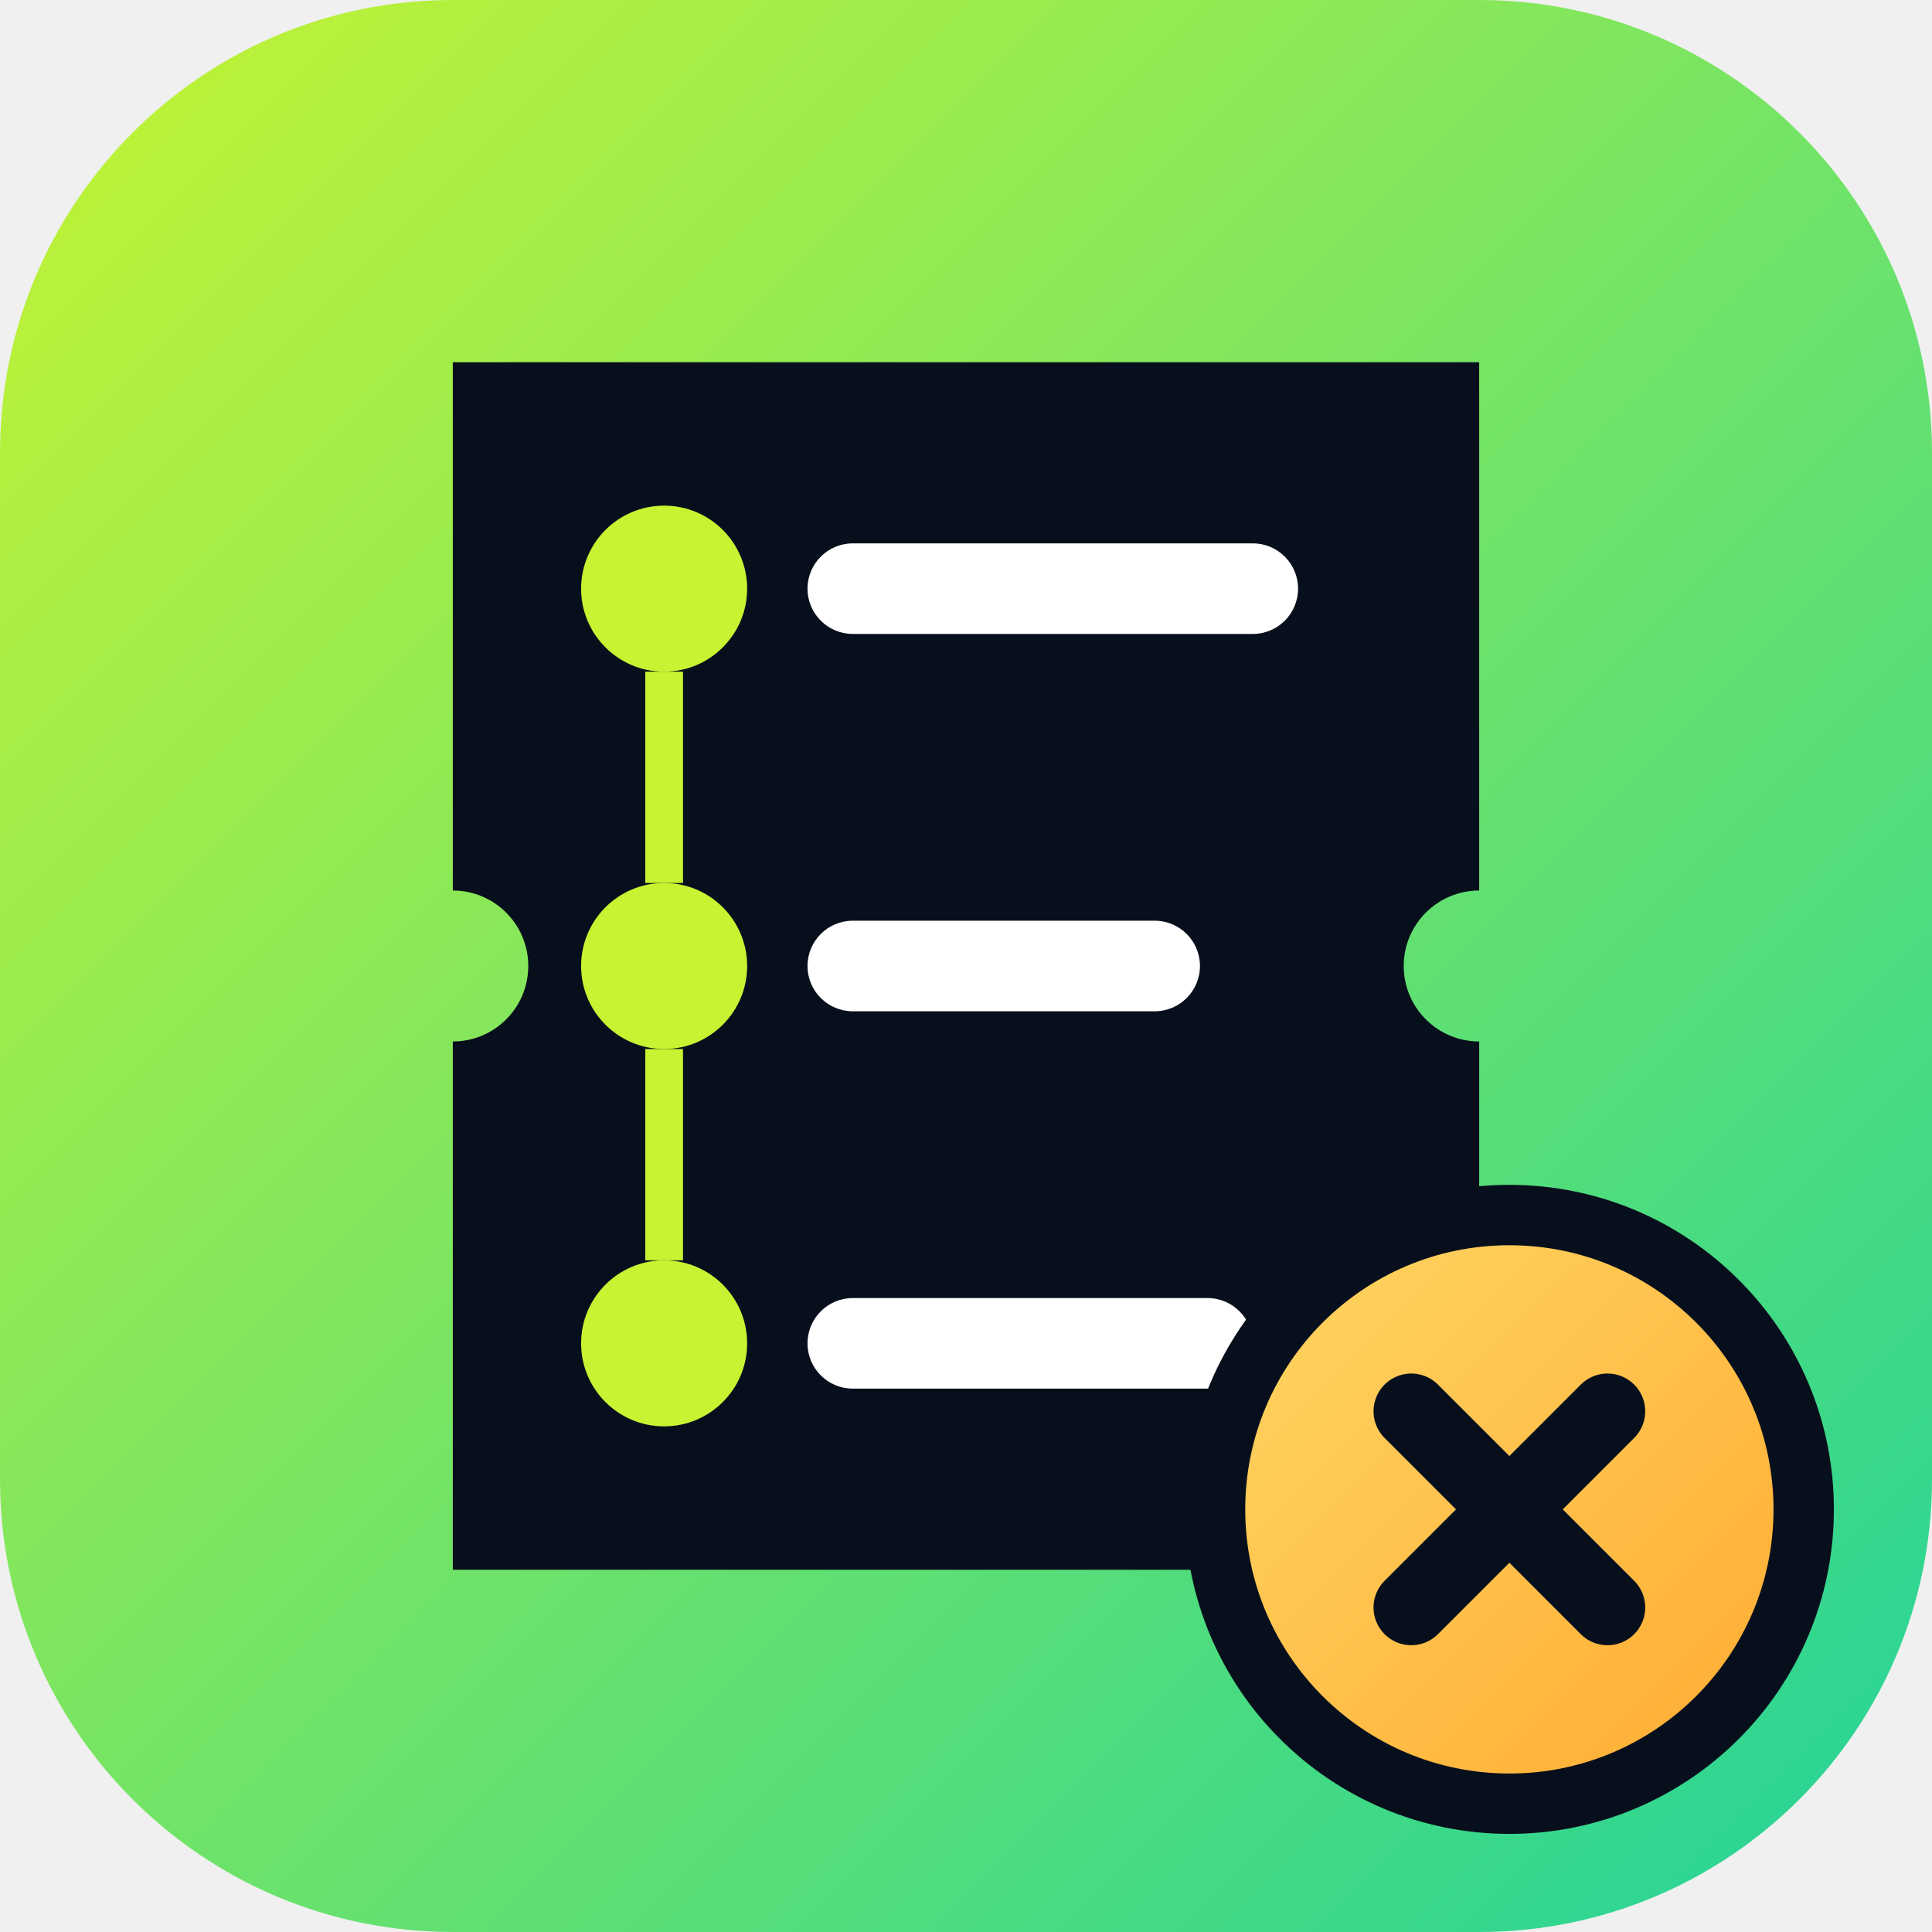
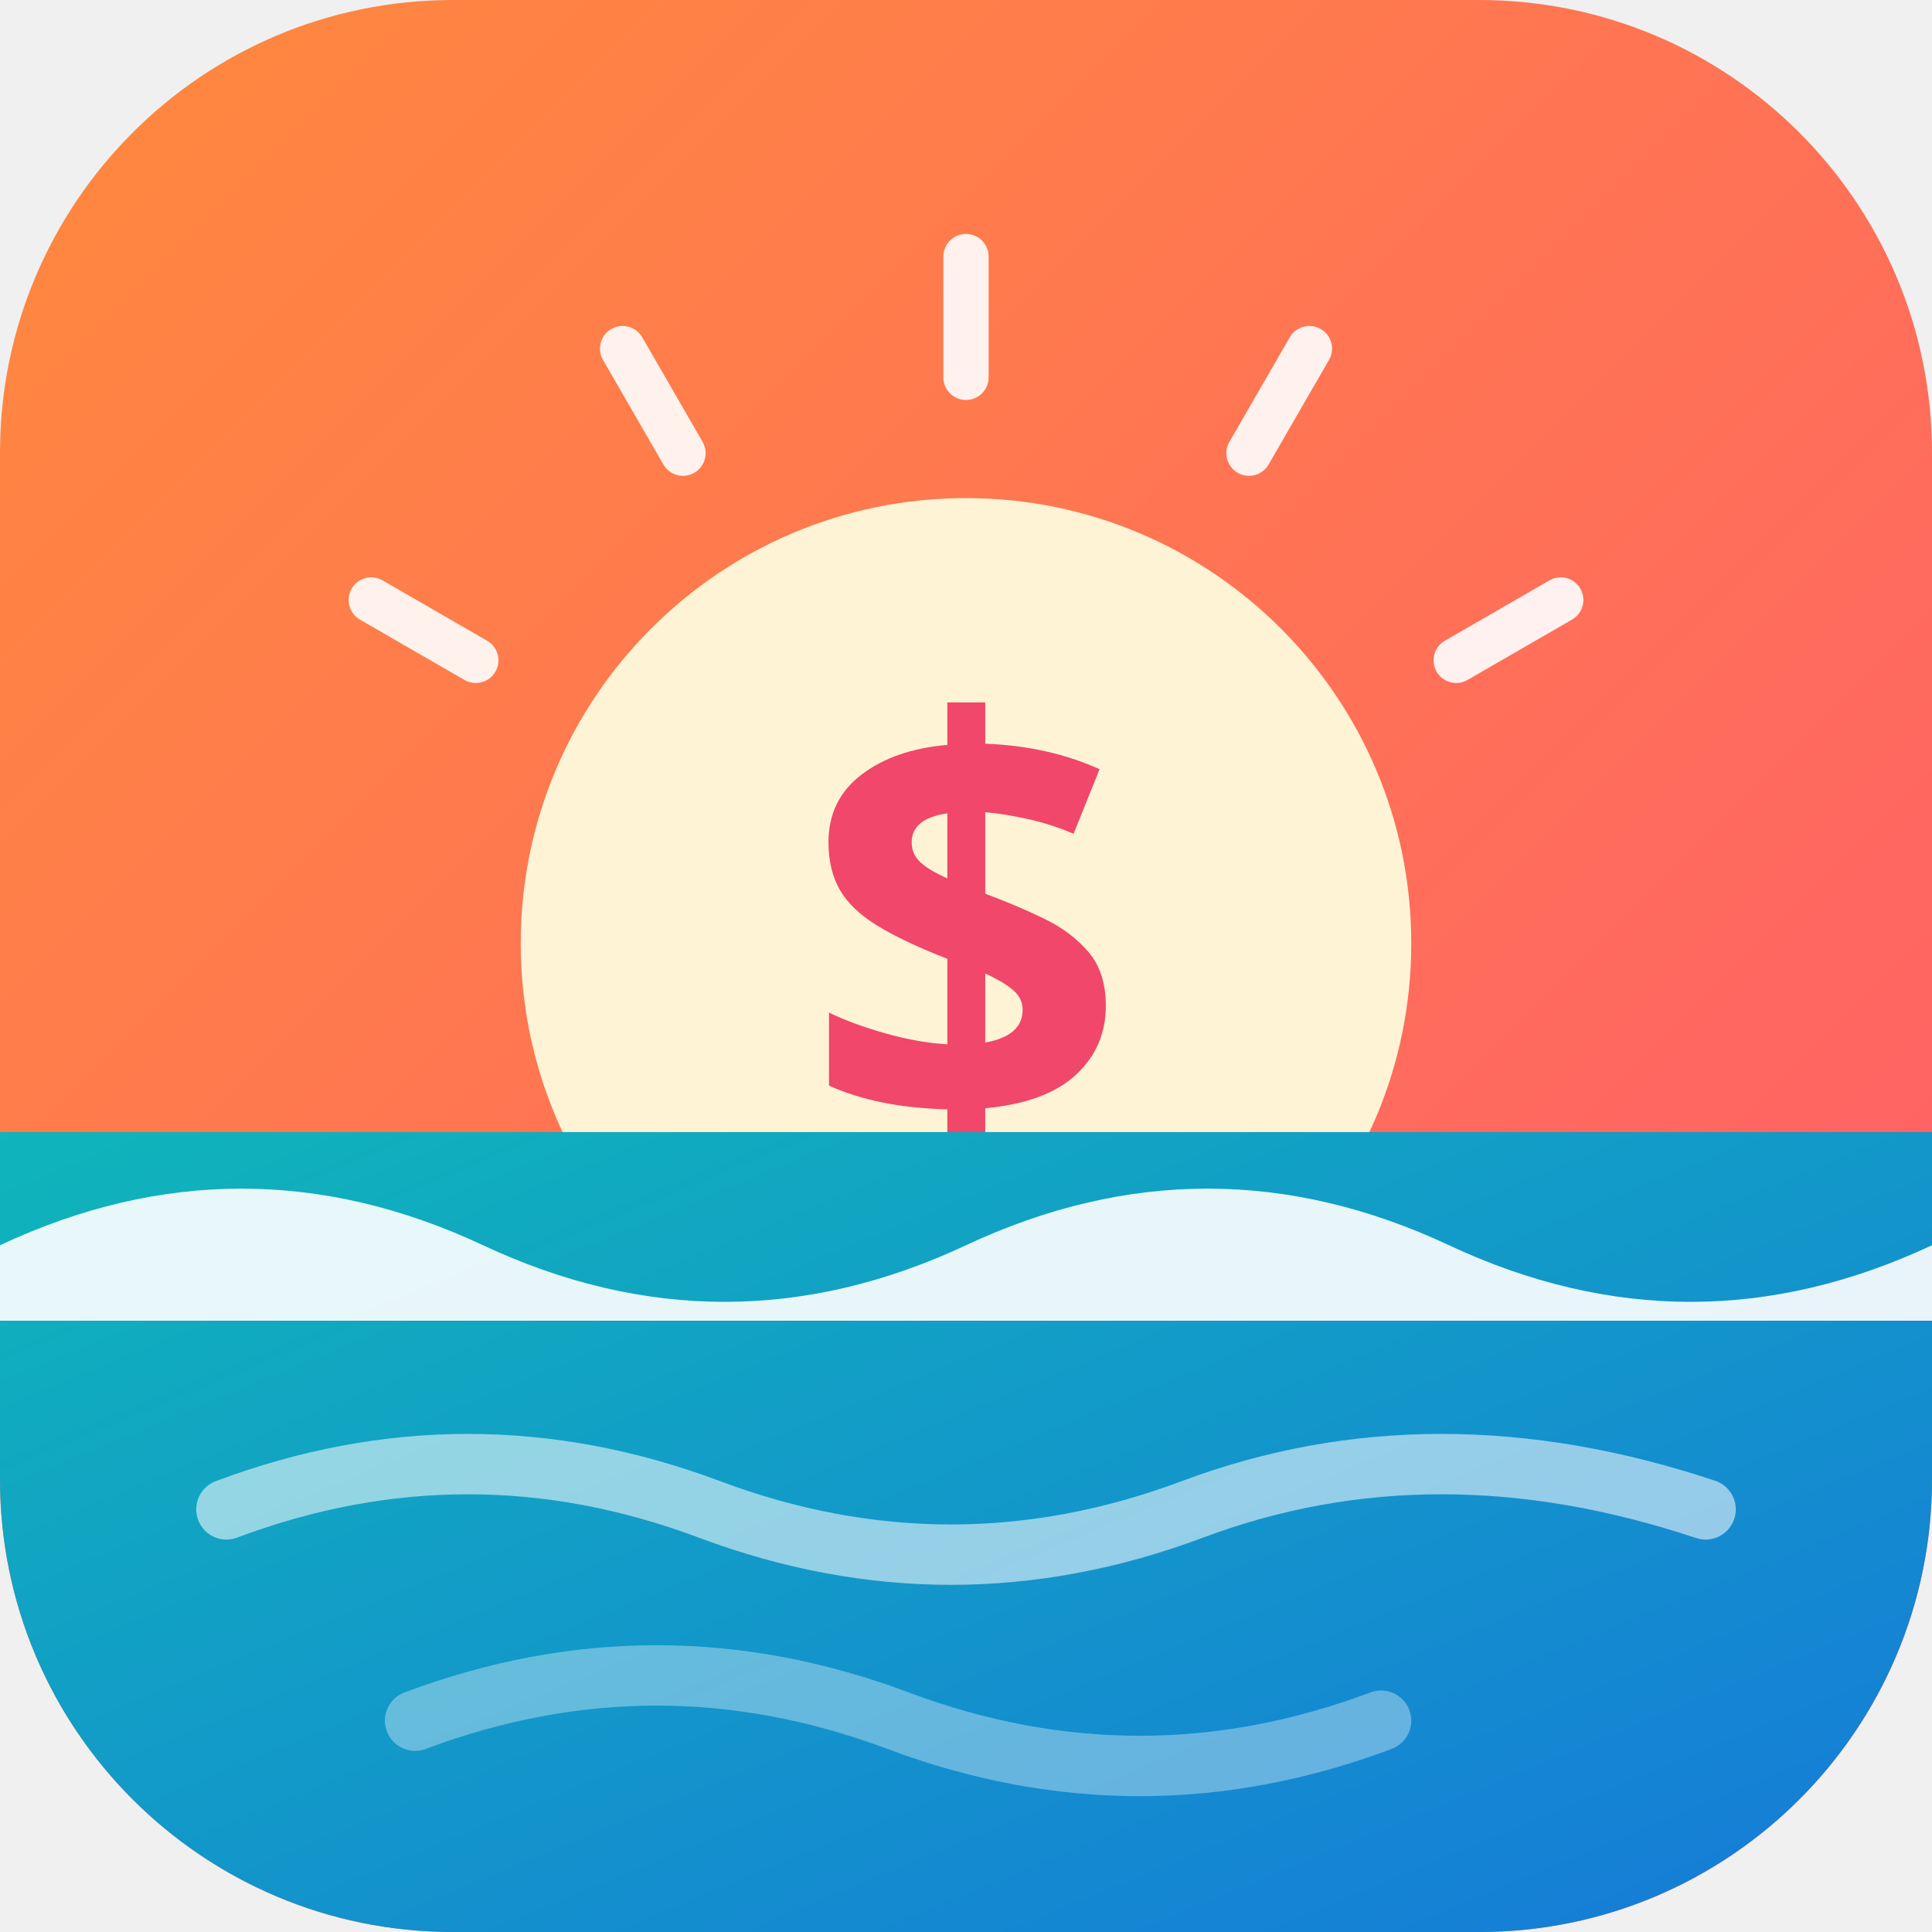
<svg xmlns="http://www.w3.org/2000/svg" viewBox="0 0 512 512">
  <defs>
    <linearGradient id="brand" x1="0" y1="0" x2="1" y2="1">
-       <stop offset="0" stop-color="#C6F432" />
-       <stop offset="1" stop-color="#22D39A" />
+       <stop offset="0" stop-color="#FF8A3D" />
+       <stop offset="1" stop-color="#FF5A6E" />
+     </linearGradient>
+     <linearGradient id="sea" x1="0" y1="0" x2="1" y2="1">
+       <stop offset="0" stop-color="#0FB5BA" />
+       <stop offset="1" stop-color="#1679D9" />
    </linearGradient>
    <linearGradient id="accent" x1="0" y1="0" x2="1" y2="0">
-       <stop offset="0" stop-color="#D4FA4E" />
-       <stop offset="1" stop-color="#2BE3A4" />
-     </linearGradient>
-     <linearGradient id="gold" x1="0" y1="0" x2="1" y2="1">
-       <stop offset="0" stop-color="#FFD866" />
-       <stop offset="1" stop-color="#FFA92E" />
+       <stop offset="0" stop-color="#FF7A2F" />
+       <stop offset="1" stop-color="#F0476A" />
    </linearGradient>
    <linearGradient id="bg" x1="0" y1="0" x2="1" y2="1">
-       <stop offset="0" stop-color="#080F1C" />
-       <stop offset="1" stop-color="#0E1D33" />
+       <stop offset="0" stop-color="#FFF7EC" />
+       <stop offset="1" stop-color="#E6F7F7" />
    </linearGradient>
    <radialGradient id="glowA" cx="0.5" cy="0.5" r="0.5">
-       <stop offset="0" stop-color="#C6F432" stop-opacity="0.22" />
-       <stop offset="1" stop-color="#C6F432" stop-opacity="0" />
+       <stop offset="0" stop-color="#FFB25B" stop-opacity="0.35" />
+       <stop offset="1" stop-color="#FFB25B" stop-opacity="0" />
    </radialGradient>
    <radialGradient id="glowB" cx="0.5" cy="0.5" r="0.5">
-       <stop offset="0" stop-color="#22D39A" stop-opacity="0.25" />
-       <stop offset="1" stop-color="#22D39A" stop-opacity="0" />
+       <stop offset="0" stop-color="#0FB5BA" stop-opacity="0.25" />
+       <stop offset="1" stop-color="#0FB5BA" stop-opacity="0" />
    </radialGradient>
    <filter id="shadow" x="-20%" y="-20%" width="140%" height="140%">
-       <feDropShadow dx="0" dy="18" stdDeviation="22" flood-color="#000" flood-opacity="0.5" />
+       <feDropShadow dx="0" dy="16" stdDeviation="20" flood-color="#0B2A3C" flood-opacity="0.16" />
    </filter>
+     <clipPath id="tile">
+       <rect width="512" height="512" rx="120" />
+     </clipPath>
  </defs>
  <g transform="translate(0,0) scale(1.0)">
-     <rect width="512" height="512" rx="120" fill="url(#brand)" />
-     <path d="M120 96 H392 V236 A20 20 0 0 0 392 276 V416 H120 V276 A20 20 0 0 0 120 236 Z" fill="#080F1C" />
-     <circle cx="176" cy="156" r="22" fill="#C6F432" />
-     <rect x="214" y="144" width="130" height="24" rx="12" fill="#fff" />
-     <circle cx="176" cy="256" r="22" fill="#C6F432" />
-     <rect x="214" y="244" width="104" height="24" rx="12" fill="#fff" />
-     <circle cx="176" cy="356" r="22" fill="#C6F432" />
-     <rect x="214" y="344" width="118" height="24" rx="12" fill="#fff" />
-     <path d="M176 178 V234 M176 278 V334" stroke="#C6F432" stroke-width="10" />
-     <circle cx="400" cy="400" r="78" fill="url(#gold)" stroke="#080F1C" stroke-width="16" />
-     <path d="M374 374 L426 426 M426 374 L374 426" stroke="#080F1C" stroke-width="20" stroke-linecap="round" />
+     <g clip-path="url(#tile)">
+       <rect width="512" height="512" fill="url(#brand)" />
+       <rect x="250" y="62" width="12" height="44" rx="6" fill="#fff" fill-opacity="0.9" transform="rotate(-60 256 250)" />
+       <rect x="250" y="62" width="12" height="44" rx="6" fill="#fff" fill-opacity="0.9" transform="rotate(-30 256 250)" />
+       <rect x="250" y="62" width="12" height="44" rx="6" fill="#fff" fill-opacity="0.9" transform="rotate(0 256 250)" />
+       <rect x="250" y="62" width="12" height="44" rx="6" fill="#fff" fill-opacity="0.9" transform="rotate(30 256 250)" />
+       <rect x="250" y="62" width="12" height="44" rx="6" fill="#fff" fill-opacity="0.9" transform="rotate(60 256 250)" />
+       <circle cx="256" cy="250" r="118" fill="#FFF3D6" />
+       <text x="256" y="300" text-anchor="middle" font-family="Poppins" font-weight="700" font-size="150" fill="#F0476A">$</text>
+       <rect y="300" width="512" height="212" fill="url(#sea)" />
+       <path d="M0 330 Q64 300 128 330 T256 330 T384 330 T512 330 V350 H0 Z" fill="#fff" fill-opacity="0.9" />
+       <path d="M60 400 Q124 376 188 400 T316 400 T452 400" fill="none" stroke="#fff" stroke-opacity="0.55" stroke-width="16" stroke-linecap="round" />
+       <path d="M110 456 Q174 432 238 456 T366 456" fill="none" stroke="#fff" stroke-opacity="0.35" stroke-width="16" stroke-linecap="round" />
+     </g>
  </g>
</svg>
